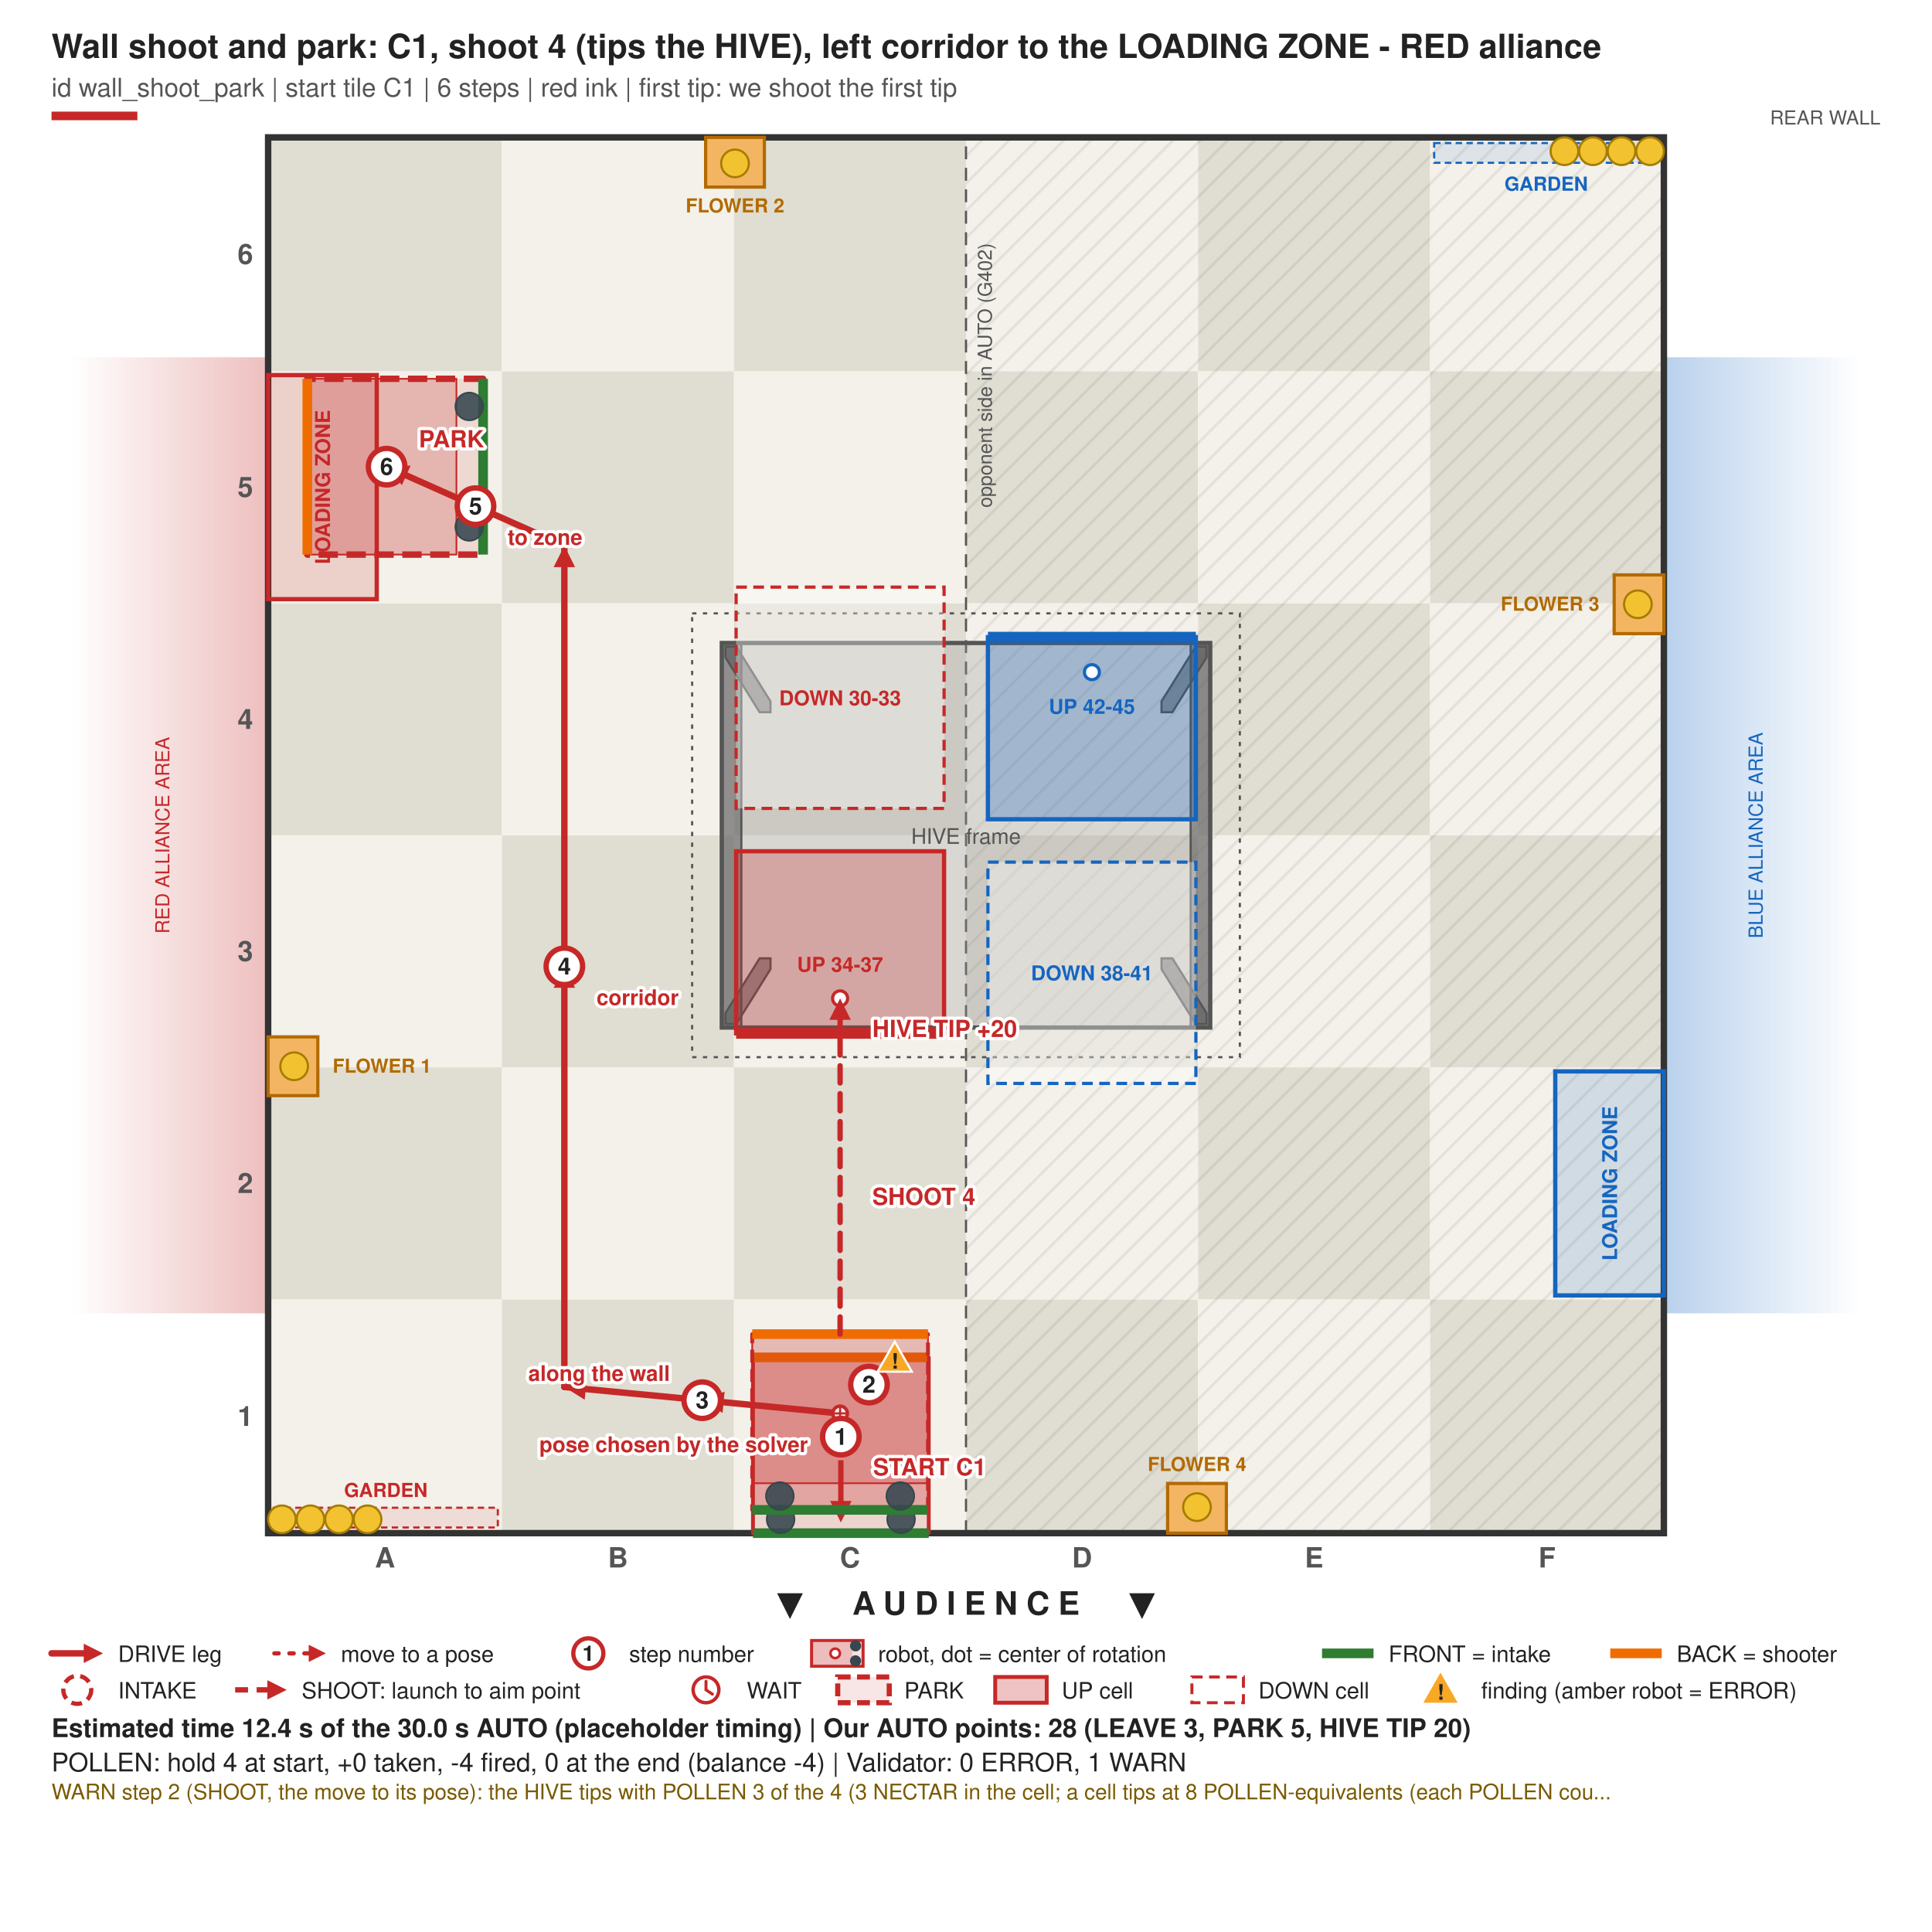
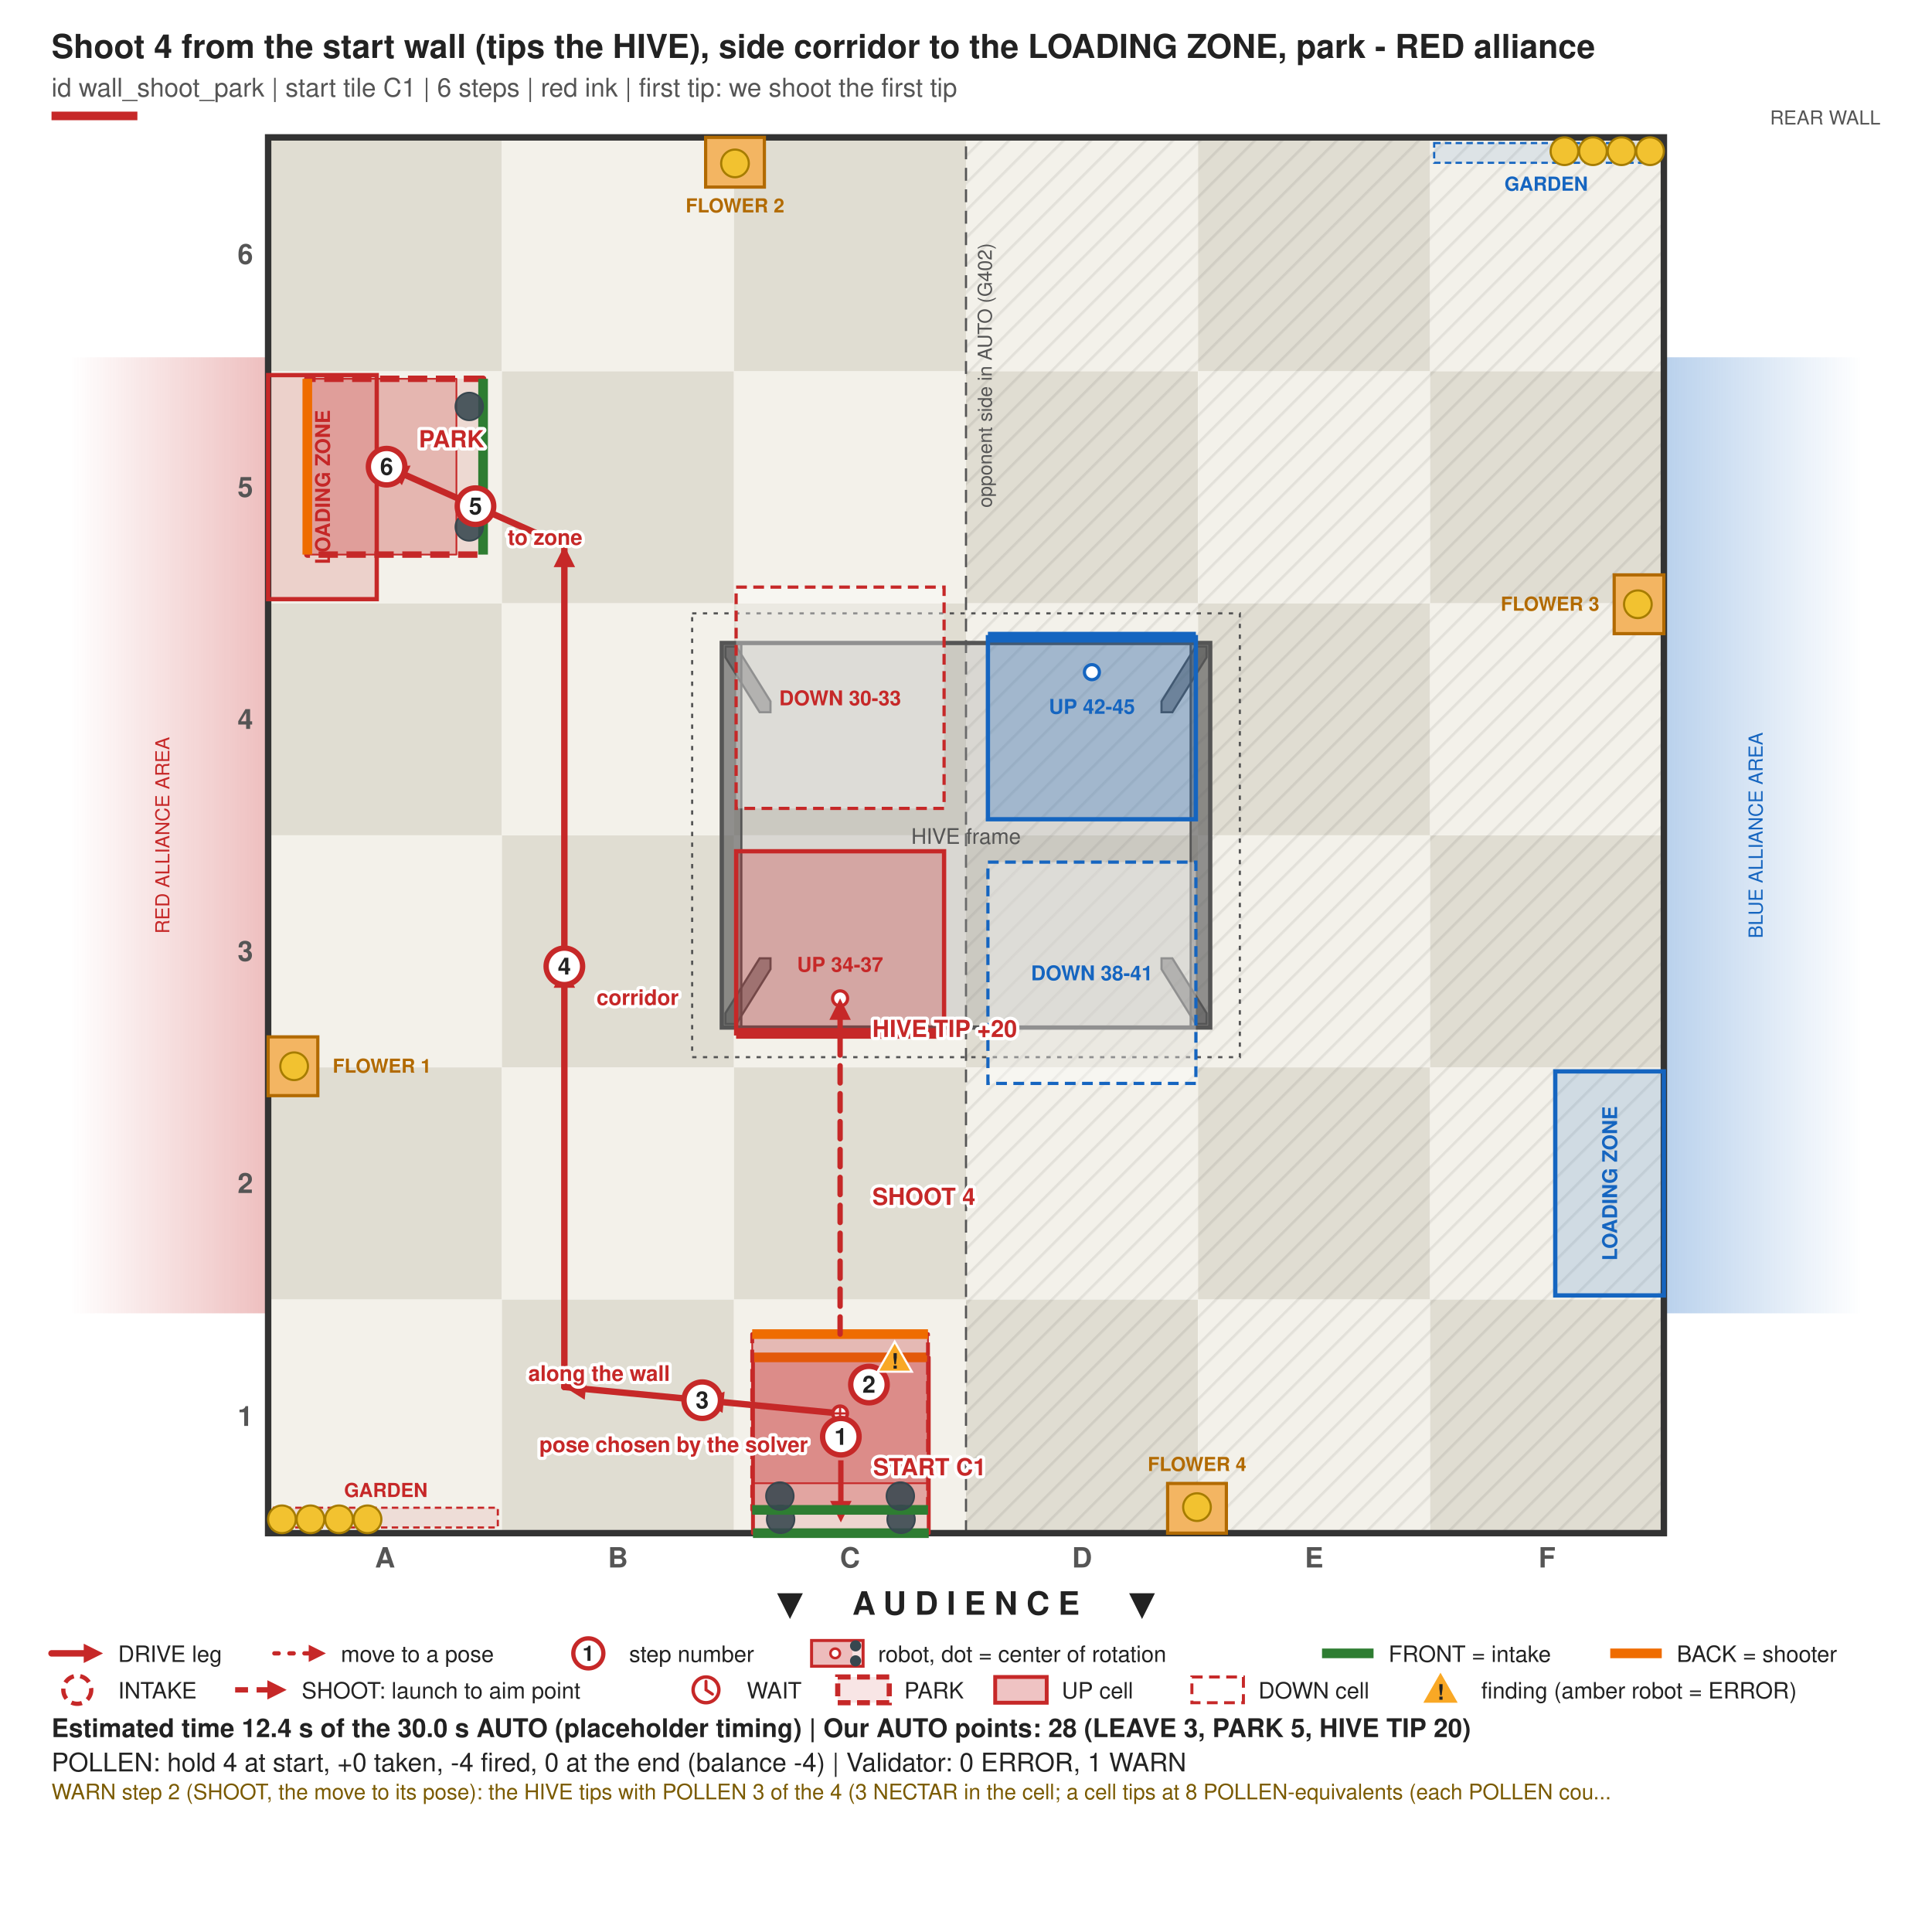
<svg xmlns="http://www.w3.org/2000/svg" viewBox="0 0 900 900" width="900" height="900" role="img" aria-labelledby="svg-title svg-desc" font-family="Helvetica, Arial, sans-serif">
  <defs>
    <linearGradient id="area-red" x1="1" y1="0" x2="0" y2="0">
      <stop offset="0" stop-color="#c62828" stop-opacity="0.30" />
      <stop offset="1" stop-color="#c62828" stop-opacity="0" />
    </linearGradient>
    <linearGradient id="area-blue" x1="0" y1="0" x2="1" y2="0">
      <stop offset="0" stop-color="#1565c0" stop-opacity="0.30" />
      <stop offset="1" stop-color="#1565c0" stop-opacity="0" />
    </linearGradient>
    <pattern id="opponent-hatch" width="9" height="9" patternUnits="userSpaceOnUse" patternTransform="rotate(45)">
      <line x1="0" y1="0" x2="0" y2="9" stroke="#000000" stroke-opacity="0.07" stroke-width="2.5" />
    </pattern>
  </defs>
  <rect id="background" x="0" y="0" width="900" height="900" fill="#ffffff" />
-   <text id="title" x="24" y="27" font-size="15.52" font-weight="bold" fill="#222222">Wall shoot and park: C1, shoot 4 (tips the HIVE), left corridor to the LOADING ZONE - RED alliance</text>
+   <text id="title" x="24" y="27" font-size="15.37" font-weight="bold" fill="#222222">Shoot 4 from the start wall (tips the HIVE), side corridor to the LOADING ZONE, park - RED alliance</text>
  <text id="subtitle" x="24" y="45" font-size="12" fill="#555555">id wall_shoot_park  |  start tile C1  |  6 steps  |  red ink  |  first tip: we shoot the first tip</text>
  <rect x="24" y="52" width="40" height="4" fill="#c62828" />
  <g id="field">
    <rect class="alliance-area" data-alliance="RED" x="32.9" y="166.43" width="92" height="445.37" fill="url(#area-red)" />
    <rect class="alliance-area" data-alliance="BLUE" x="775.1" y="166.43" width="92" height="445.37" fill="url(#area-blue)" />
    <text x="78.9" y="389.12" font-size="9" fill="#c62828" text-anchor="middle" transform="rotate(-90 78.9 389.12)">RED ALLIANCE AREA</text>
    <text x="821.1" y="389.12" font-size="9" fill="#1565c0" text-anchor="middle" transform="rotate(-90 821.1 389.12)">BLUE ALLIANCE AREA</text>
    <rect class="tile" data-tile="A1" x="124.9" y="605.3" width="108.9" height="108.9" fill="#f3f1ea" />
    <rect class="tile" data-tile="A2" x="124.9" y="497.2" width="108.9" height="108.1" fill="#e0ddd2" />
    <rect class="tile" data-tile="A3" x="124.9" y="389.1" width="108.9" height="108.1" fill="#f3f1ea" />
    <rect class="tile" data-tile="A4" x="124.9" y="281" width="108.9" height="108.1" fill="#e0ddd2" />
    <rect class="tile" data-tile="A5" x="124.9" y="172.9" width="108.9" height="108.1" fill="#f3f1ea" />
    <rect class="tile" data-tile="A6" x="124.9" y="64" width="108.9" height="108.9" fill="#e0ddd2" />
    <rect class="tile" data-tile="B1" x="233.8" y="605.3" width="108.1" height="108.9" fill="#e0ddd2" />
    <rect class="tile" data-tile="B2" x="233.8" y="497.2" width="108.1" height="108.1" fill="#f3f1ea" />
    <rect class="tile" data-tile="B3" x="233.8" y="389.1" width="108.1" height="108.1" fill="#e0ddd2" />
    <rect class="tile" data-tile="B4" x="233.8" y="281" width="108.1" height="108.1" fill="#f3f1ea" />
    <rect class="tile" data-tile="B5" x="233.8" y="172.9" width="108.1" height="108.1" fill="#e0ddd2" />
    <rect class="tile" data-tile="B6" x="233.8" y="64" width="108.1" height="108.9" fill="#f3f1ea" />
    <rect class="tile" data-tile="C1" x="341.9" y="605.3" width="108.1" height="108.9" fill="#f3f1ea" />
    <rect class="tile" data-tile="C2" x="341.9" y="497.2" width="108.1" height="108.1" fill="#e0ddd2" />
    <rect class="tile" data-tile="C3" x="341.9" y="389.1" width="108.1" height="108.1" fill="#f3f1ea" />
    <rect class="tile" data-tile="C4" x="341.9" y="281" width="108.1" height="108.1" fill="#e0ddd2" />
    <rect class="tile" data-tile="C5" x="341.9" y="172.9" width="108.1" height="108.1" fill="#f3f1ea" />
    <rect class="tile" data-tile="C6" x="341.9" y="64" width="108.1" height="108.9" fill="#e0ddd2" />
    <rect class="tile" data-tile="D1" x="450" y="605.3" width="108.1" height="108.9" fill="#e0ddd2" />
    <rect class="tile" data-tile="D2" x="450" y="497.2" width="108.1" height="108.1" fill="#f3f1ea" />
    <rect class="tile" data-tile="D3" x="450" y="389.1" width="108.1" height="108.1" fill="#e0ddd2" />
    <rect class="tile" data-tile="D4" x="450" y="281" width="108.1" height="108.1" fill="#f3f1ea" />
    <rect class="tile" data-tile="D5" x="450" y="172.9" width="108.1" height="108.1" fill="#e0ddd2" />
    <rect class="tile" data-tile="D6" x="450" y="64" width="108.1" height="108.9" fill="#f3f1ea" />
    <rect class="tile" data-tile="E1" x="558.1" y="605.3" width="108.1" height="108.9" fill="#f3f1ea" />
    <rect class="tile" data-tile="E2" x="558.1" y="497.2" width="108.1" height="108.1" fill="#e0ddd2" />
    <rect class="tile" data-tile="E3" x="558.1" y="389.1" width="108.1" height="108.1" fill="#f3f1ea" />
    <rect class="tile" data-tile="E4" x="558.1" y="281" width="108.1" height="108.1" fill="#e0ddd2" />
    <rect class="tile" data-tile="E5" x="558.1" y="172.9" width="108.1" height="108.1" fill="#f3f1ea" />
    <rect class="tile" data-tile="E6" x="558.1" y="64" width="108.1" height="108.9" fill="#e0ddd2" />
    <rect class="tile" data-tile="F1" x="666.2" y="605.3" width="108.9" height="108.9" fill="#e0ddd2" />
    <rect class="tile" data-tile="F2" x="666.2" y="497.2" width="108.9" height="108.1" fill="#f3f1ea" />
    <rect class="tile" data-tile="F3" x="666.2" y="389.1" width="108.9" height="108.1" fill="#e0ddd2" />
    <rect class="tile" data-tile="F4" x="666.2" y="281" width="108.9" height="108.1" fill="#f3f1ea" />
    <rect class="tile" data-tile="F5" x="666.2" y="172.9" width="108.9" height="108.1" fill="#e0ddd2" />
    <rect class="tile" data-tile="F6" x="666.2" y="64" width="108.9" height="108.9" fill="#f3f1ea" />
    <rect id="opponent-side" x="450" y="64" width="325.1" height="650.2" fill="url(#opponent-hatch)" />
    <line id="side-line" x1="450" y1="714.2" x2="450" y2="64" stroke="#555555" stroke-width="1" stroke-dasharray="6 4" />
    <text id="opponent-label" x="462" y="174.86" font-size="9" fill="#555555" text-anchor="middle" transform="rotate(-90 462 174.86)">opponent side in AUTO (G402)</text>
    <text class="tile-label" x="179.35" y="730.2" font-size="13" font-weight="bold" text-anchor="middle" fill="#555555">A</text>
    <text class="tile-label" x="287.85" y="730.2" font-size="13" font-weight="bold" text-anchor="middle" fill="#555555">B</text>
    <text class="tile-label" x="395.95" y="730.2" font-size="13" font-weight="bold" text-anchor="middle" fill="#555555">C</text>
    <text class="tile-label" x="504.05" y="730.2" font-size="13" font-weight="bold" text-anchor="middle" fill="#555555">D</text>
    <text class="tile-label" x="612.15" y="730.2" font-size="13" font-weight="bold" text-anchor="middle" fill="#555555">E</text>
    <text class="tile-label" x="720.65" y="730.2" font-size="13" font-weight="bold" text-anchor="middle" fill="#555555">F</text>
    <text class="tile-label" x="117.9" y="664.25" font-size="13" font-weight="bold" text-anchor="end" fill="#555555">1</text>
    <text class="tile-label" x="117.9" y="555.75" font-size="13" font-weight="bold" text-anchor="end" fill="#555555">2</text>
    <text class="tile-label" x="117.9" y="447.65" font-size="13" font-weight="bold" text-anchor="end" fill="#555555">3</text>
    <text class="tile-label" x="117.9" y="339.55" font-size="13" font-weight="bold" text-anchor="end" fill="#555555">4</text>
    <text class="tile-label" x="117.9" y="231.45" font-size="13" font-weight="bold" text-anchor="end" fill="#555555">5</text>
    <text class="tile-label" x="117.9" y="122.95" font-size="13" font-weight="bold" text-anchor="end" fill="#555555">6</text>
    <rect id="field-border" x="124.9" y="64" width="650.2" height="650.2" fill="none" stroke="#333333" stroke-width="3" />
  </g>
  <g id="structures">
    <rect id="hive-frame" x="336.23" y="299.53" width="227.54" height="179.14" fill="#9a9a9a" fill-opacity="0.30" stroke="#555555" stroke-width="2" />
    <rect id="hive-keepout" x="322.43" y="285.73" width="255.14" height="206.74" fill="none" stroke="#555555" stroke-width="1" stroke-dasharray="2 3" />
    <g id="hive-solid">
      <polygon class="hive-foot" points="336.23,478.67 345.35,478.67 345.35,299.53 336.23,299.53" fill="#555555" fill-opacity="0.55" stroke="#555555" stroke-width="1" />
      <polygon class="hive-foot" points="554.65,478.67 563.77,478.67 563.77,299.53 554.65,299.53" fill="#555555" fill-opacity="0.55" stroke="#555555" stroke-width="1" />
      <polygon class="hive-foot" points="337.94,477.01 343,477.01 358.92,451.48 358.92,446.42 353.86,446.42 337.94,471.95" fill="#555555" fill-opacity="0.55" stroke="#555555" stroke-width="1" />
      <polygon class="hive-foot" points="337.94,306.25 353.86,331.78 358.92,331.78 358.92,326.72 343,301.19 337.94,301.19" fill="#555555" fill-opacity="0.55" stroke="#555555" stroke-width="1" />
      <polygon class="hive-foot" points="541.08,451.48 557,477.01 562.06,477.01 562.06,471.95 546.14,446.42 541.08,446.42" fill="#555555" fill-opacity="0.55" stroke="#555555" stroke-width="1" />
      <polygon class="hive-foot" points="541.08,331.78 546.14,331.78 562.06,306.25 562.06,301.19 557,301.19 541.08,326.72" fill="#555555" fill-opacity="0.55" stroke="#555555" stroke-width="1" />
    </g>
    <text x="450" y="393.1" font-size="10" fill="#555555" text-anchor="middle">HIVE frame</text>
    <g class="hive" data-alliance="RED">
      <g class="cell cell-down" data-alliance="RED" data-side="REAR">
        <rect x="342.91" y="273.5" width="96.88" height="103.09" fill="#ffffff" fill-opacity="0.35" stroke="#c62828" stroke-width="1.5" stroke-dasharray="5 3" />
        <text x="391.35" y="328.55" font-size="9.5" font-weight="bold" fill="#c62828" text-anchor="middle">DOWN 30-33</text>
      </g>
      <g class="cell cell-up" data-alliance="RED" data-side="AUDIENCE">
        <rect x="342.91" y="396.55" width="96.88" height="84.82" fill="#c62828" fill-opacity="0.28" stroke="#c62828" stroke-width="2" />
        <line class="cell-opening" x1="342.91" y1="481.38" x2="439.79" y2="481.38" stroke="#c62828" stroke-width="5" />
        <circle class="aim-point" cx="391.35" cy="465.08" r="3.5" fill="#ffffff" stroke="#c62828" stroke-width="1.5" />
        <text x="391.35" y="452.68" font-size="9.5" font-weight="bold" fill="#c62828" text-anchor="middle">UP 34-37</text>
      </g>
    </g>
    <g class="hive" data-alliance="BLUE">
      <g class="cell cell-down" data-alliance="BLUE" data-side="AUDIENCE">
        <rect x="460.21" y="401.61" width="96.88" height="103.09" fill="#ffffff" fill-opacity="0.35" stroke="#1565c0" stroke-width="1.5" stroke-dasharray="5 3" />
        <text x="508.65" y="456.66" font-size="9.5" font-weight="bold" fill="#1565c0" text-anchor="middle">DOWN 38-41</text>
      </g>
      <g class="cell cell-up" data-alliance="BLUE" data-side="REAR">
        <rect x="460.21" y="296.82" width="96.88" height="84.82" fill="#1565c0" fill-opacity="0.28" stroke="#1565c0" stroke-width="2" />
        <line class="cell-opening" x1="460.21" y1="296.82" x2="557.09" y2="296.82" stroke="#1565c0" stroke-width="5" />
        <circle class="aim-point" cx="508.65" cy="313.12" r="3.5" fill="#ffffff" stroke="#1565c0" stroke-width="1.5" />
        <text x="508.65" y="332.52" font-size="9.5" font-weight="bold" fill="#1565c0" text-anchor="middle">UP 42-45</text>
      </g>
    </g>
    <g class="flower" data-flower="1">
      <rect x="124.9" y="483.02" width="23.15" height="27.37" fill="#f3b562" stroke="#b26a00" stroke-width="1.5" />
      <circle cx="137.02" cy="496.71" r="6.44" fill="#f2c230" stroke="#a67c00" stroke-width="1" />
      <text x="154.95" y="499.71" font-size="9" fill="#b26a00" font-weight="bold" text-anchor="start">FLOWER 1</text>
    </g>
    <g class="flower" data-flower="2">
      <rect x="328.71" y="64" width="27.37" height="23.15" fill="#f3b562" stroke="#b26a00" stroke-width="1.5" />
      <circle cx="342.39" cy="76.12" r="6.44" fill="#f2c230" stroke="#a67c00" stroke-width="1" />
      <text x="342.39" y="98.95" font-size="9" fill="#b26a00" font-weight="bold" text-anchor="middle">FLOWER 2</text>
    </g>
    <g class="flower" data-flower="3">
      <rect x="751.95" y="267.81" width="23.15" height="27.37" fill="#f3b562" stroke="#b26a00" stroke-width="1.5" />
      <circle cx="762.98" cy="281.49" r="6.44" fill="#f2c230" stroke="#a67c00" stroke-width="1" />
      <text x="745.05" y="284.49" font-size="9" fill="#b26a00" font-weight="bold" text-anchor="end">FLOWER 3</text>
    </g>
    <g class="flower" data-flower="4">
      <rect x="543.92" y="691.05" width="27.37" height="23.15" fill="#f3b562" stroke="#b26a00" stroke-width="1.5" />
      <circle cx="557.61" cy="702.08" r="6.44" fill="#f2c230" stroke="#a67c00" stroke-width="1" />
      <text x="557.61" y="685.25" font-size="9" fill="#b26a00" font-weight="bold" text-anchor="middle">FLOWER 4</text>
    </g>
    <g class="garden" data-alliance="RED">
      <rect x="127.54" y="702.36" width="104.37" height="9.2" fill="#c62828" fill-opacity="0.10" stroke="#c62828" stroke-width="1" stroke-dasharray="3 2" />
      <circle class="pollen" cx="131.34" cy="707.76" r="6.44" fill="#f2c230" stroke="#a67c00" stroke-width="1" />
      <circle class="pollen" cx="144.63" cy="707.76" r="6.44" fill="#f2c230" stroke="#a67c00" stroke-width="1" />
      <circle class="pollen" cx="157.93" cy="707.76" r="6.44" fill="#f2c230" stroke="#a67c00" stroke-width="1" />
      <circle class="pollen" cx="171.22" cy="707.76" r="6.44" fill="#f2c230" stroke="#a67c00" stroke-width="1" />
      <text x="179.73" y="697.36" font-size="9" fill="#c62828" text-anchor="middle" font-weight="bold">GARDEN</text>
    </g>
    <g class="loading-zone" data-alliance="RED">
      <rect x="124.9" y="174.74" width="50.6" height="104.37" fill="#c62828" fill-opacity="0.16" stroke="#c62828" stroke-width="2" />
      <text x="150.2" y="230.43" font-size="9.5" font-weight="bold" fill="#c62828" text-anchor="middle" transform="rotate(-90 150.2 226.93)">LOADING ZONE</text>
    </g>
    <g class="garden" data-alliance="BLUE">
      <rect x="668.09" y="66.64" width="104.37" height="9.2" fill="#1565c0" fill-opacity="0.10" stroke="#1565c0" stroke-width="1" stroke-dasharray="3 2" />
      <circle class="pollen" cx="768.66" cy="70.44" r="6.44" fill="#f2c230" stroke="#a67c00" stroke-width="1" />
      <circle class="pollen" cx="755.37" cy="70.44" r="6.44" fill="#f2c230" stroke="#a67c00" stroke-width="1" />
      <circle class="pollen" cx="742.07" cy="70.44" r="6.44" fill="#f2c230" stroke="#a67c00" stroke-width="1" />
      <circle class="pollen" cx="728.78" cy="70.44" r="6.44" fill="#f2c230" stroke="#a67c00" stroke-width="1" />
      <text x="720.27" y="88.84" font-size="9" fill="#1565c0" text-anchor="middle" font-weight="bold">GARDEN</text>
    </g>
    <g class="loading-zone" data-alliance="BLUE">
      <rect x="724.5" y="499.09" width="50.6" height="104.37" fill="#1565c0" fill-opacity="0.16" stroke="#1565c0" stroke-width="2" />
      <text x="749.8" y="554.77" font-size="9.5" font-weight="bold" fill="#1565c0" text-anchor="middle" transform="rotate(-90 749.8 551.27)">LOADING ZONE</text>
    </g>
    <text id="audience-label" x="450" y="752.2" font-size="15" font-weight="bold" letter-spacing="4" text-anchor="middle" fill="#222222">AUDIENCE</text>
    <polygon class="compass-arrow" points="362,742.2 374,742.2 368,754.2" fill="#222222" />
    <polygon class="compass-arrow" points="526,742.2 538,742.2 532,754.2" fill="#222222" />
    <text x="876" y="58" font-size="9" fill="#555555" text-anchor="end">REAR WALL</text>
  </g>
  <g id="route" data-ink="#c62828" data-alliance="RED" data-route="wall_shoot_park">
    <g class="approach" data-step="2">
      <line x1="391.7" y1="669.26" x2="391.35" y2="658.42" stroke="#c62828" stroke-width="2" stroke-dasharray="2 5" stroke-linecap="round" opacity="0.85" />
      <polygon class="arrowhead" points="391.35,658.42 395.61,666.29 387.61,666.55" fill="#c62828" />
    </g>
    <g class="drive-leg" data-step="3" data-mode="CONSTANT">
      <path class="leg" d="M 391.35 658.42 L 262.9 646.12" fill="none" stroke="#c62828" stroke-width="3" stroke-linecap="round" stroke-linejoin="round" />
      <polygon class="arrowhead" points="327.12,652.27 337.56,648.25 336.6,658.2" fill="#c62828" />
      <polygon class="arrowhead" points="262.9,646.12 273.33,642.1 272.38,652.05" fill="#c62828" />
    </g>
    <g class="drive-leg" data-step="4" data-mode="REVERSE_TANGENT">
      <path class="leg" d="M 262.9 646.12 L 262.9 254.2" fill="none" stroke="#c62828" stroke-width="3" stroke-linecap="round" stroke-linejoin="round" />
      <polygon class="arrowhead" points="262.9,450.16 267.9,460.16 257.9,460.16" fill="#c62828" />
      <polygon class="arrowhead" points="262.9,254.2 267.9,264.2 257.9,264.2" fill="#c62828" />
    </g>
    <g class="drive-leg" data-step="5" data-mode="LINEAR">
      <path class="leg" d="M 262.9 254.2 L 180.1 217.4" fill="none" stroke="#c62828" stroke-width="3" stroke-linecap="round" stroke-linejoin="round" />
      <polygon class="arrowhead" points="180.1,217.4 191.27,216.89 187.21,226.03" fill="#c62828" />
    </g>
    <g id="start-footprint" class="footprint start" data-step="1">
      <polygon class="outline" points="432.64,714.2 432.64,632.32 350.76,632.32 350.76,714.2" fill="#c62828" fill-opacity="0.14" stroke="#c62828" stroke-width="1.8" stroke-linejoin="round" />
      <polygon class="chassis" points="432.64,701.78 432.64,632.32 350.76,632.32 350.76,701.78" fill="#c62828" fill-opacity="0.2" stroke="#c62828" stroke-width="0.8" stroke-linejoin="round" />
      <line class="front-edge" x1="432.64" y1="714.2" x2="350.76" y2="714.2" stroke="#2e7d32" stroke-width="4.5" />
      <line class="back-edge" x1="432.64" y1="632.32" x2="350.76" y2="632.32" stroke="#ef6c00" stroke-width="4.5" />
      <circle class="wheel" data-wheel="LEFT" cx="419.76" cy="707.76" r="6.44" fill="#37474f" fill-opacity="0.88" stroke="#37474f" stroke-width="0.8" />
      <circle class="wheel" data-wheel="RIGHT" cx="363.64" cy="707.76" r="6.44" fill="#37474f" fill-opacity="0.88" stroke="#37474f" stroke-width="0.8" />
      <g class="pose-point" data-x="58" data-y="9.77">
        <circle cx="391.7" cy="669.26" r="3.4" fill="#ffffff" fill-opacity="0.92" stroke="#c62828" stroke-width="1.6" />
        <line x1="388.3" y1="669.26" x2="395.1" y2="669.26" stroke="#c62828" stroke-width="1" />
        <line x1="391.7" y1="665.86" x2="391.7" y2="672.66" stroke="#c62828" stroke-width="1" />
      </g>
      <line class="heading-arrow" x1="391.7" y1="680.26" x2="391.7" y2="701.2" stroke="#c62828" stroke-width="2.5" />
      <polygon class="arrowhead" points="391.7,709.2 386.7,699.2 396.7,699.2" fill="#c62828" />
    </g>
    <g class="shoot-pose" data-step="2" data-nominal="true">
      <polygon class="outline" points="432.29,703.36 432.29,621.48 350.41,621.48 350.41,703.36" fill="#c62828" fill-opacity="0.1" stroke="#c62828" stroke-width="1.8" stroke-dasharray="6 3" stroke-linejoin="round" />
      <polygon class="chassis" points="432.29,690.94 432.29,621.48 350.41,621.48 350.41,690.94" fill="#c62828" fill-opacity="0.2" stroke="#c62828" stroke-width="0.8" stroke-linejoin="round" />
      <line class="front-edge" x1="432.29" y1="703.36" x2="350.41" y2="703.36" stroke="#2e7d32" stroke-width="4.5" />
      <line class="back-edge" x1="432.29" y1="621.48" x2="350.41" y2="621.48" stroke="#ef6c00" stroke-width="4.5" />
      <circle class="wheel" data-wheel="LEFT" cx="419.41" cy="696.92" r="6.44" fill="#37474f" fill-opacity="0.88" stroke="#37474f" stroke-width="0.8" />
      <circle class="wheel" data-wheel="RIGHT" cx="363.29" cy="696.92" r="6.44" fill="#37474f" fill-opacity="0.88" stroke="#37474f" stroke-width="0.8" />
      <g class="pose-point" data-x="57.92" data-y="12.13">
        <circle cx="391.35" cy="658.42" r="3.4" fill="#ffffff" fill-opacity="0.92" stroke="#c62828" stroke-width="1.6" />
        <line x1="387.95" y1="658.42" x2="394.75" y2="658.42" stroke="#c62828" stroke-width="1" />
        <line x1="391.35" y1="655.02" x2="391.35" y2="661.82" stroke="#c62828" stroke-width="1" />
      </g>
      <line class="shot" x1="391.35" y1="621.48" x2="391.35" y2="474.08" stroke="#c62828" stroke-width="2.5" stroke-dasharray="8 5" stroke-linecap="round" />
      <polygon class="arrowhead" points="391.35,465.08 396.35,475.08 386.35,475.08" fill="#c62828" />
    </g>
    <g class="park-outline" data-step="6">
      <polygon class="outline" points="225.04,176.46 143.16,176.46 143.16,258.34 225.04,258.34" fill="#c62828" fill-opacity="0.12" stroke="#c62828" stroke-width="3" stroke-dasharray="9 4" stroke-linejoin="round" />
      <polygon class="chassis" points="212.62,176.46 143.16,176.46 143.16,258.34 212.62,258.34" fill="#c62828" fill-opacity="0.2" stroke="#c62828" stroke-width="0.8" stroke-linejoin="round" />
      <line class="front-edge" x1="225.04" y1="176.46" x2="225.04" y2="258.34" stroke="#2e7d32" stroke-width="4.5" />
      <line class="back-edge" x1="143.16" y1="176.46" x2="143.16" y2="258.34" stroke="#ef6c00" stroke-width="4.5" />
      <circle class="wheel" data-wheel="LEFT" cx="218.6" cy="189.34" r="6.44" fill="#37474f" fill-opacity="0.88" stroke="#37474f" stroke-width="0.8" />
      <circle class="wheel" data-wheel="RIGHT" cx="218.6" cy="245.46" r="6.44" fill="#37474f" fill-opacity="0.88" stroke="#37474f" stroke-width="0.8" />
      <g class="pose-point" data-x="12" data-y="108">
        <circle cx="180.1" cy="217.4" r="3.4" fill="#ffffff" fill-opacity="0.92" stroke="#c62828" stroke-width="1.6" />
        <line x1="176.7" y1="217.4" x2="183.5" y2="217.4" stroke="#c62828" stroke-width="1" />
        <line x1="180.1" y1="214" x2="180.1" y2="220.8" stroke="#c62828" stroke-width="1" />
      </g>
    </g>
    <g id="badges">
      <g class="badge" data-step="1" data-kind="START">
        <circle cx="391.7" cy="669.26" r="8.5" fill="#ffffff" stroke="#c62828" stroke-width="2.5" />
        <text x="391.7" y="673.06" font-size="11" font-weight="bold" text-anchor="middle" fill="#222222">1</text>
      </g>
      <g class="badge" data-step="2" data-kind="SHOOT">
        <circle cx="404.79" cy="644.99" r="8.5" fill="#ffffff" stroke="#c62828" stroke-width="2.5" />
        <text x="404.79" y="648.79" font-size="11" font-weight="bold" text-anchor="middle" fill="#222222">2</text>
      </g>
      <g class="badge" data-step="3" data-kind="DRIVE">
        <circle cx="327.12" cy="652.27" r="8.5" fill="#ffffff" stroke="#c62828" stroke-width="2.5" />
        <text x="327.12" y="656.07" font-size="11" font-weight="bold" text-anchor="middle" fill="#222222">3</text>
      </g>
      <g class="badge" data-step="4" data-kind="DRIVE">
        <circle cx="262.9" cy="450.16" r="8.5" fill="#ffffff" stroke="#c62828" stroke-width="2.5" />
        <text x="262.9" y="453.96" font-size="11" font-weight="bold" text-anchor="middle" fill="#222222">4</text>
      </g>
      <g class="badge" data-step="5" data-kind="DRIVE">
        <circle cx="221.5" cy="235.8" r="8.5" fill="#ffffff" stroke="#c62828" stroke-width="2.5" />
        <text x="221.5" y="239.6" font-size="11" font-weight="bold" text-anchor="middle" fill="#222222">5</text>
      </g>
      <g class="badge" data-step="6" data-kind="PARK">
        <circle cx="180.1" cy="217.4" r="8.5" fill="#ffffff" stroke="#c62828" stroke-width="2.5" />
        <text x="180.1" y="221.2" font-size="11" font-weight="bold" text-anchor="middle" fill="#222222">6</text>
      </g>
    </g>
    <g id="step-labels">
      <text class="step-label" x="406.7" y="687.26" font-size="11" font-weight="bold" fill="#c62828" text-anchor="start" stroke="#ffffff" stroke-width="3" stroke-linejoin="round" paint-order="stroke">START C1</text>
      <text class="step-label" x="406.35" y="561.28" font-size="11" font-weight="bold" fill="#c62828" text-anchor="start" stroke="#ffffff" stroke-width="3" stroke-linejoin="round" paint-order="stroke">SHOOT 4</text>
      <text class="step-label" x="376.35" y="676.42" font-size="10" font-weight="bold" fill="#c62828" text-anchor="end" stroke="#ffffff" stroke-width="3" stroke-linejoin="round" paint-order="stroke">pose chosen by the solver</text>
      <text class="step-label" x="406.35" y="483.08" font-size="11" font-weight="bold" fill="#c62828" text-anchor="start" stroke="#ffffff" stroke-width="3" stroke-linejoin="round" paint-order="stroke">HIVE TIP +20</text>
      <text class="step-label" x="312.12" y="643.27" font-size="10" font-weight="bold" fill="#c62828" text-anchor="end" stroke="#ffffff" stroke-width="3" stroke-linejoin="round" paint-order="stroke">along the wall</text>
      <text class="step-label" x="277.9" y="468.16" font-size="10" font-weight="bold" fill="#c62828" text-anchor="start" stroke="#ffffff" stroke-width="3" stroke-linejoin="round" paint-order="stroke">corridor</text>
      <text class="step-label" x="236.5" y="253.8" font-size="10" font-weight="bold" fill="#c62828" text-anchor="start" stroke="#ffffff" stroke-width="3" stroke-linejoin="round" paint-order="stroke">to zone</text>
      <text class="step-label" x="195.1" y="208.4" font-size="11" font-weight="bold" fill="#c62828" text-anchor="start" stroke="#ffffff" stroke-width="3" stroke-linejoin="round" paint-order="stroke">PARK</text>
    </g>
    <g id="issue-marks">
      <g class="issue-mark" data-step="2" data-severity="WARN">
        <polygon points="416.79,624.99 424.79,638.99 408.79,638.99" fill="#f9a825" stroke="#ffffff" stroke-width="1" />
        <text x="416.79" y="637.59" font-size="10" font-weight="bold" text-anchor="middle" fill="#222222">!</text>
      </g>
    </g>
  </g>
  <g id="legend">
    <g class="legend-item" data-icon="drive">
      <line x1="24" y1="770.2" x2="40" y2="770.2" stroke="#c62828" stroke-width="3" stroke-linecap="round" />
      <polygon class="arrowhead" points="48,770.2 39,774.7 39,765.7" fill="#c62828" />
      <text x="55" y="774.2" font-size="10.5" fill="#222222">DRIVE leg</text>
    </g>
    <g class="legend-item" data-icon="approach">
      <line x1="127.81" y1="770.2" x2="143.81" y2="770.2" stroke="#c62828" stroke-width="2" stroke-dasharray="2 5" stroke-linecap="round" />
      <polygon class="arrowhead" points="151.81,770.2 143.81,774.2 143.81,766.2" fill="#c62828" />
      <text x="158.81" y="774.2" font-size="10.5" fill="#222222">move to a pose</text>
    </g>
    <g class="legend-item" data-icon="badge">
      <circle cx="274.07" cy="770.2" r="7" fill="#ffffff" stroke="#c62828" stroke-width="2" />
      <text x="274.07" y="773.7" font-size="10" font-weight="bold" text-anchor="middle" fill="#222222">1</text>
      <text x="293.07" y="774.2" font-size="10.5" fill="#222222">step number</text>
    </g>
    <g class="legend-item" data-icon="robot">
      <rect x="378.06" y="764.2" width="24" height="12" fill="#c62828" fill-opacity="0.14" stroke="#c62828" stroke-width="1.4" />
      <rect x="378.06" y="764.2" width="19" height="12" fill="#c62828" fill-opacity="0.2" />
      <circle cx="398.56" cy="766.7" r="2.6" fill="#37474f" />
      <circle cx="398.56" cy="773.7" r="2.6" fill="#37474f" />
      <circle cx="389.06" cy="770.2" r="2.2" fill="#ffffff" stroke="#c62828" stroke-width="1.2" />
      <text x="409.06" y="774.2" font-size="10.5" fill="#222222">robot, dot = center of rotation</text>
    </g>
    <g class="legend-item" data-icon="front">
      <line x1="615.85" y1="770.2" x2="639.85" y2="770.2" stroke="#2e7d32" stroke-width="4.5" />
      <text x="646.85" y="774.2" font-size="10.5" fill="#222222">FRONT = intake</text>
    </g>
    <g class="legend-item" data-icon="back">
      <line x1="750.11" y1="770.2" x2="774.11" y2="770.2" stroke="#ef6c00" stroke-width="4.5" />
      <text x="781.11" y="774.2" font-size="10.5" fill="#222222">BACK = shooter</text>
    </g>
    <g class="legend-item" data-icon="intake">
      <circle cx="36" cy="787.2" r="6.5" fill="none" stroke="#c62828" stroke-width="2" stroke-dasharray="5 3" />
      <text x="55" y="791.2" font-size="10.5" fill="#222222">INTAKE</text>
    </g>
    <g class="legend-item" data-icon="shoot">
      <line x1="109.54" y1="787.2" x2="125.54" y2="787.2" stroke="#c62828" stroke-width="2.5" stroke-dasharray="6 4" />
      <polygon class="arrowhead" points="133.54,787.2 124.54,791.7 124.54,782.7" fill="#c62828" />
      <text x="140.54" y="791.2" font-size="10.5" fill="#222222">SHOOT: launch to aim point</text>
    </g>
    <g class="legend-item" data-icon="wait">
      <circle cx="328.88" cy="787.2" r="6" fill="#ffffff" stroke="#c62828" stroke-width="1.6" />
      <polyline points="328.88,783.2 328.88,787.2 331.88,789.2" fill="none" stroke="#c62828" stroke-width="1.4" stroke-linecap="round" />
      <text x="347.88" y="791.2" font-size="10.5" fill="#222222">WAIT</text>
    </g>
    <g class="legend-item" data-icon="park">
      <rect x="390.24" y="781.2" width="24" height="12" fill="#c62828" fill-opacity="0.12" stroke="#c62828" stroke-width="2.4" stroke-dasharray="6 3" />
      <text x="421.24" y="791.2" font-size="10.5" fill="#222222">PARK</text>
    </g>
    <g class="legend-item" data-icon="up">
      <rect x="463.6" y="781.2" width="24" height="12" fill="#c62828" fill-opacity="0.28" stroke="#c62828" stroke-width="1.8" />
      <text x="494.6" y="791.2" font-size="10.5" fill="#222222">UP cell</text>
    </g>
    <g class="legend-item" data-icon="down">
      <rect x="555.23" y="781.2" width="24" height="12" fill="#ffffff" fill-opacity="0.35" stroke="#c62828" stroke-width="1.4" stroke-dasharray="5 3" />
      <text x="586.23" y="791.2" font-size="10.5" fill="#222222">DOWN cell</text>
    </g>
    <g class="legend-item" data-icon="issue">
      <polygon points="671.04,779.2 679.04,793.2 663.04,793.2" fill="#f9a825" />
      <text x="671.04" y="791.8" font-size="10" font-weight="bold" text-anchor="middle" fill="#222222">!</text>
      <text x="690.04" y="791.2" font-size="10.5" fill="#222222">finding (amber robot = ERROR)</text>
    </g>
  </g>
  <g id="footer">
    <text id="footer-metrics" x="24" y="809.2" font-size="12" font-weight="bold" fill="#222222">Estimated time 12.4 s of the 30.0 s AUTO (placeholder timing)   |   Our AUTO points: 28  (LEAVE 3, PARK 5, HIVE TIP 20)</text>
    <text id="footer-pollen" x="24" y="825.2" font-size="12" fill="#222222">POLLEN: hold 4 at start, +0 taken, -4 fired, 0 at the end (balance -4)   |   Validator: 0 ERROR, 1 WARN</text>
    <g class="issue-line" data-severity="WARN">
      <text x="24" y="838.2" font-size="10" fill="#7a5a00">WARN step 2 (SHOOT, the move to its pose): the HIVE tips with POLLEN 3 of the 4 (3 NECTAR in the cell; a cell tips at 8 POLLEN-equivalents (each POLLEN cou...</text>
    </g>
  </g>
</svg>
